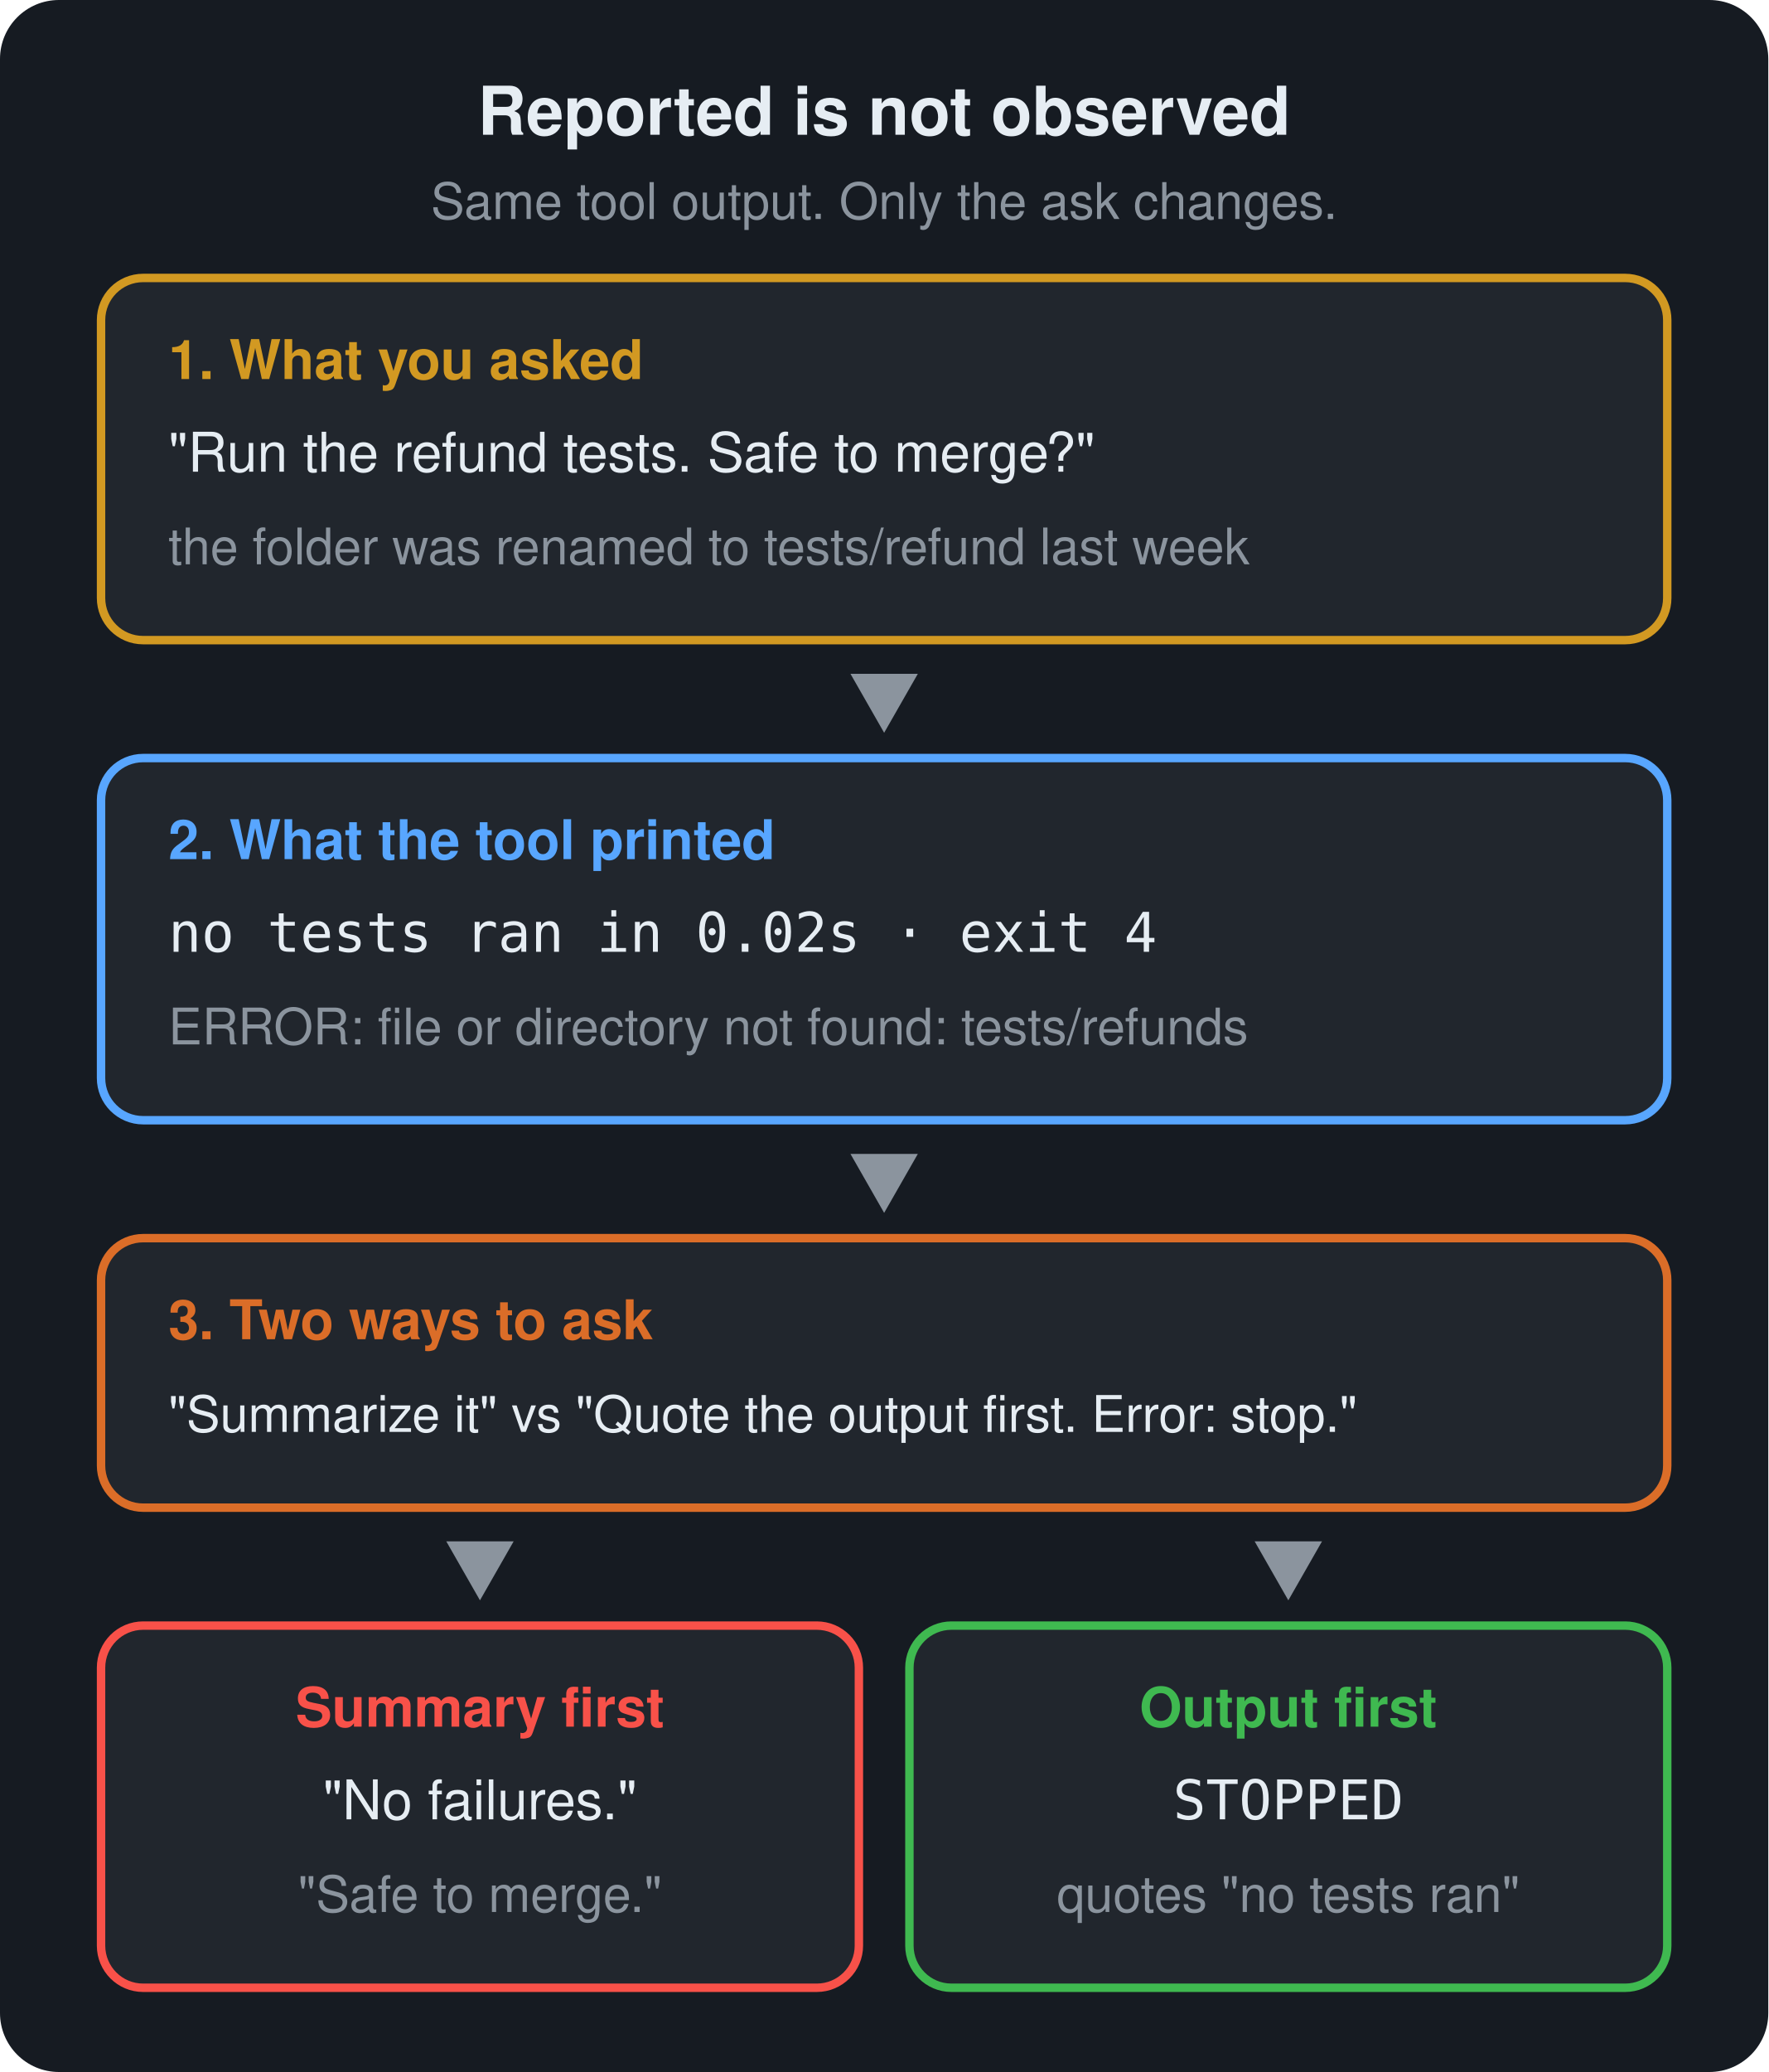
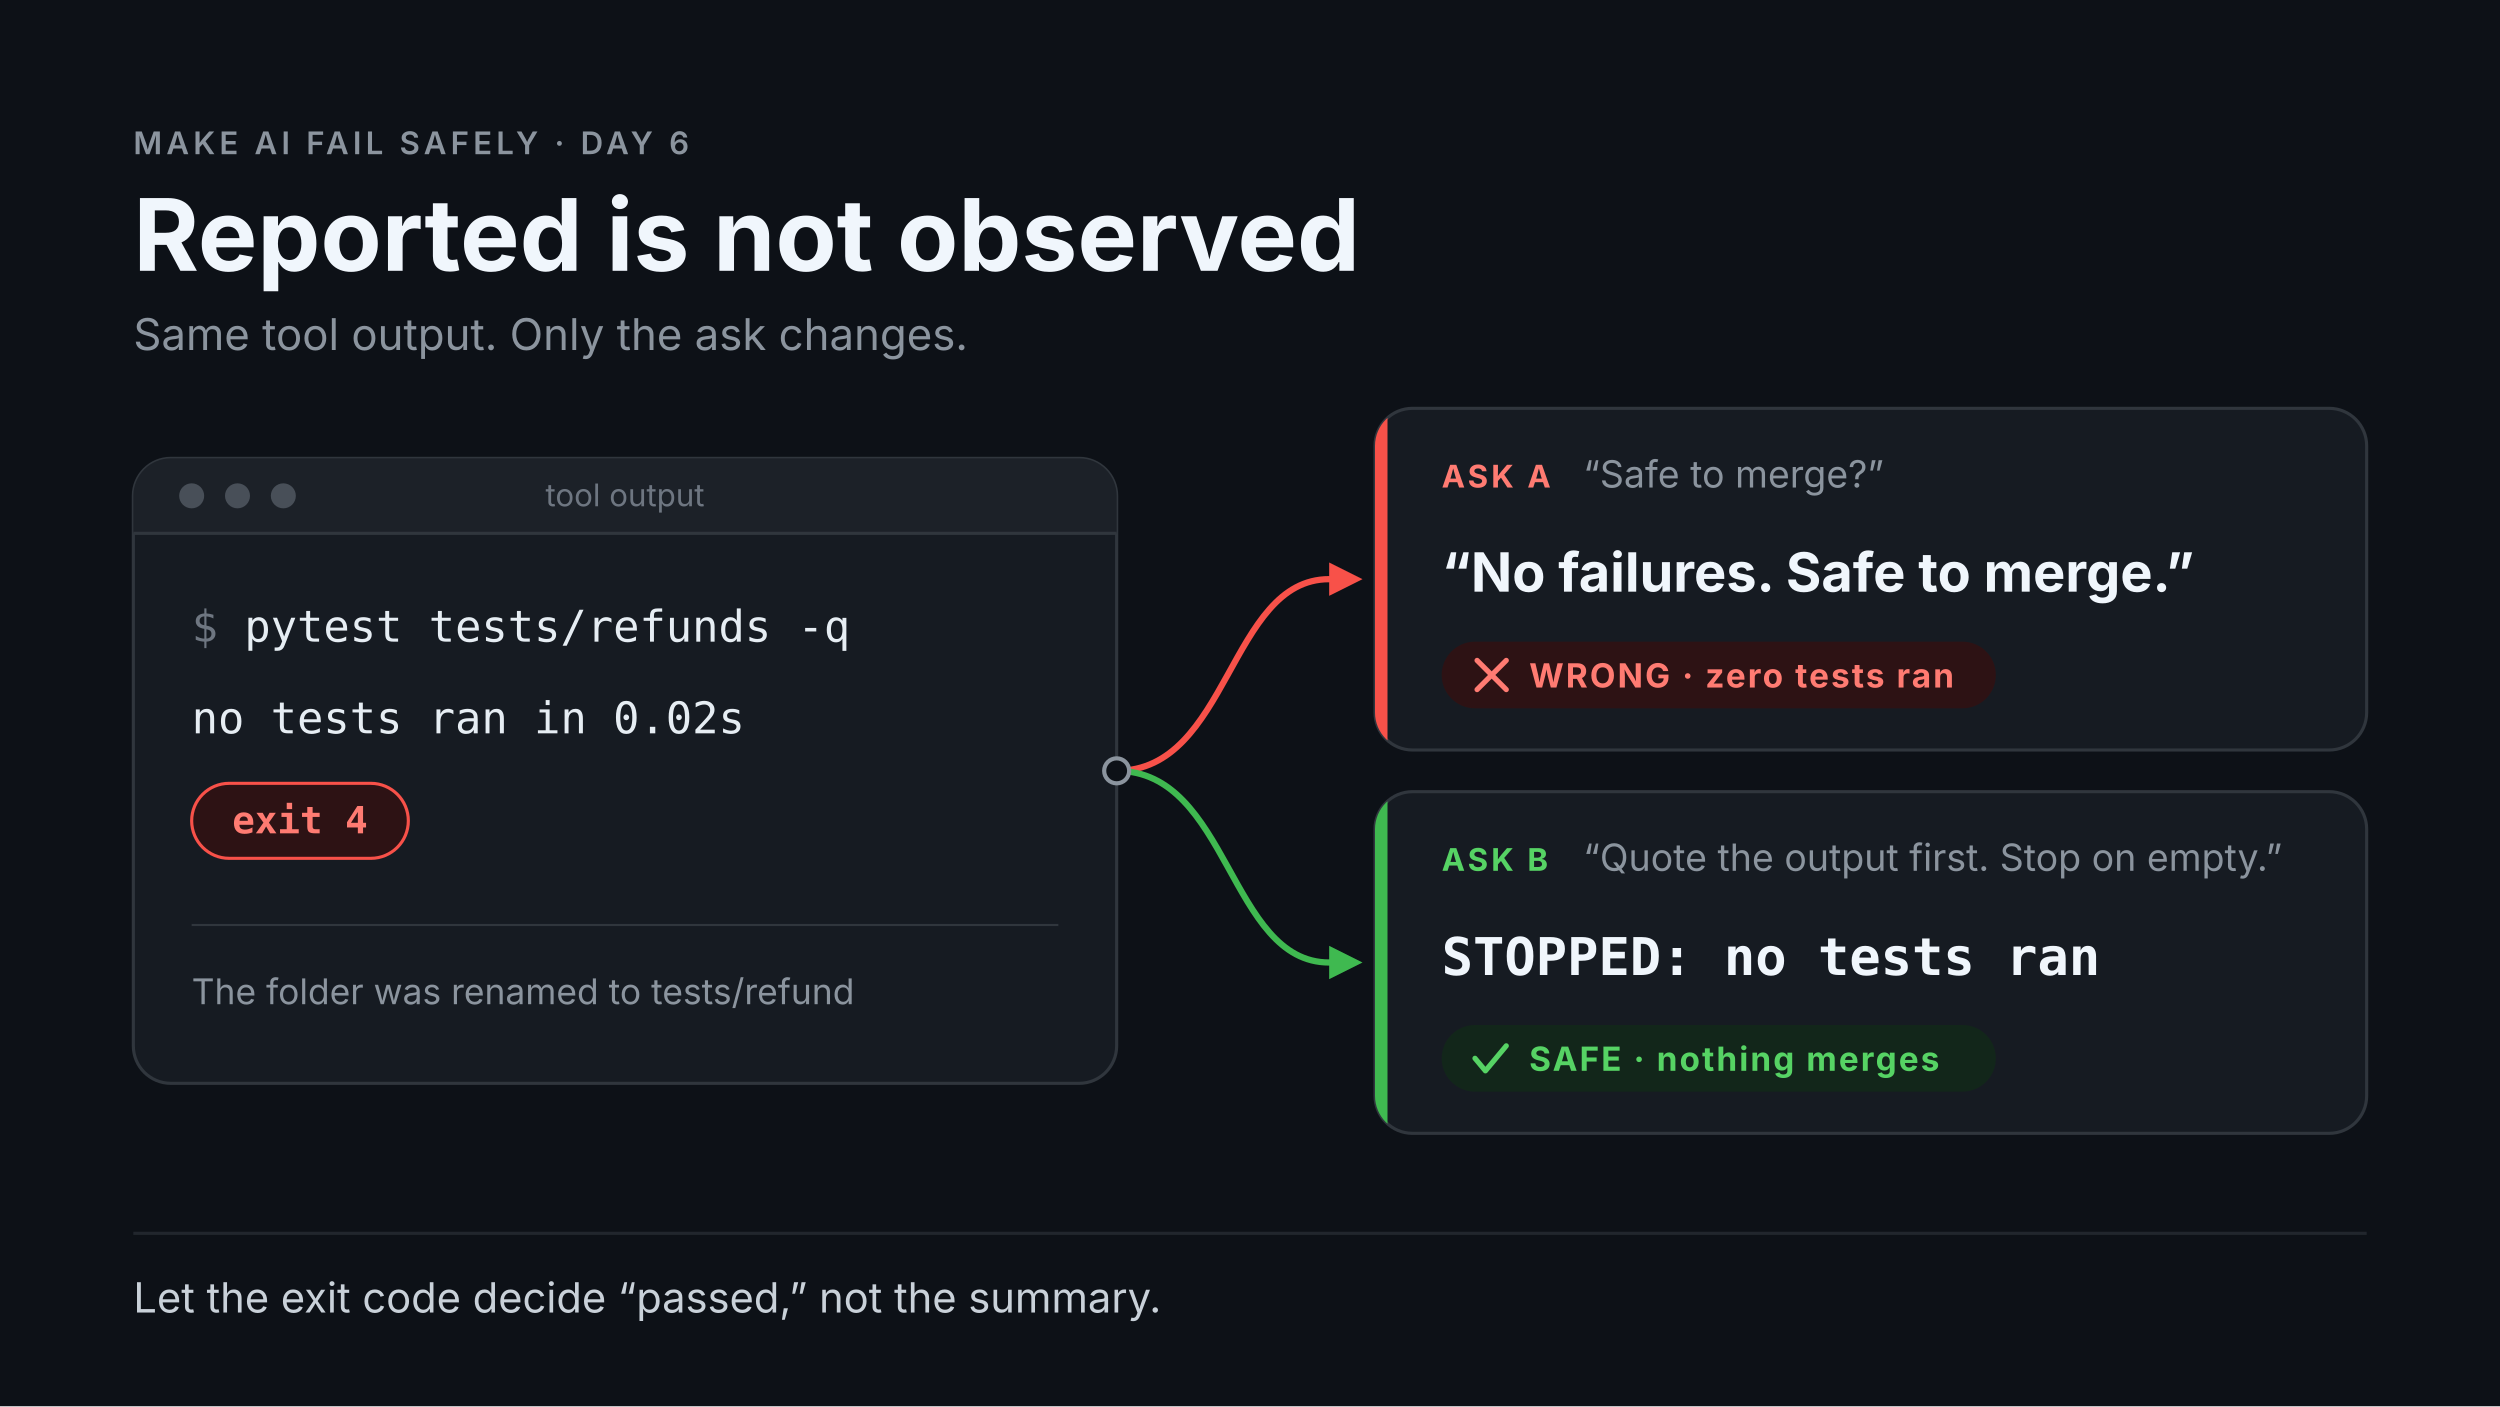
- <svg xmlns="http://www.w3.org/2000/svg" width="420" height="492" viewBox="0 0 420 492" role="img" aria-labelledby="d6title d6desc">
-   <rect width="420" height="492" rx="14" fill="#161b22" />
-   <text x="210" y="32" text-anchor="middle" fill="#e6edf3" font-family="Segoe UI, Helvetica, Arial, sans-serif" font-size="16" font-weight="700">Reported is not observed</text>
-   <text x="210" y="52" text-anchor="middle" fill="#8b949e" font-family="Segoe UI, Helvetica, Arial, sans-serif" font-size="12">Same tool output. Only the ask changes.</text>
-   <rect x="24" y="180" width="372" height="86" rx="10" fill="#21262d" stroke="#58a6ff" stroke-width="2" />
-   <text x="40" y="204" fill="#58a6ff" font-family="Segoe UI, Helvetica, Arial, sans-serif" font-size="13" font-weight="700">2. What the tool printed</text>
-   <text x="40" y="226" fill="#e6edf3" font-family="Consolas, Menlo, monospace" font-size="13">no tests ran in 0.02s · exit 4</text>
-   <text x="40" y="248" fill="#8b949e" font-family="Segoe UI, Helvetica, Arial, sans-serif" font-size="12">ERROR: file or directory not found: tests/refunds</text>
-   <polygon points="202,160 218,160 210,174" fill="#8b949e" />
-   <rect x="24" y="66" width="372" height="86" rx="10" fill="#21262d" stroke="#d29922" stroke-width="2" />
-   <text x="40" y="90" fill="#d29922" font-family="Segoe UI, Helvetica, Arial, sans-serif" font-size="13" font-weight="700">1. What you asked</text>
-   <text x="40" y="112" fill="#e6edf3" font-family="Segoe UI, Helvetica, Arial, sans-serif" font-size="13">"Run the refund tests. Safe to merge?"</text>
-   <text x="40" y="134" fill="#8b949e" font-family="Segoe UI, Helvetica, Arial, sans-serif" font-size="12">the folder was renamed to tests/refund last week</text>
-   <polygon points="202,274 218,274 210,288" fill="#8b949e" />
-   <rect x="24" y="294" width="372" height="64" rx="10" fill="#21262d" stroke="#db6d28" stroke-width="2" />
-   <text x="40" y="318" fill="#db6d28" font-family="Segoe UI, Helvetica, Arial, sans-serif" font-size="13" font-weight="700">3. Two ways to ask</text>
-   <text x="40" y="340" fill="#e6edf3" font-family="Segoe UI, Helvetica, Arial, sans-serif" font-size="12">"Summarize it" vs "Quote the output first. Error: stop."</text>
-   <polygon points="106,366 122,366 114,380" fill="#8b949e" />
-   <polygon points="298,366 314,366 306,380" fill="#8b949e" />
-   <rect x="24" y="386" width="180" height="86" rx="10" fill="#21262d" stroke="#f85149" stroke-width="2" />
-   <text x="114" y="410" text-anchor="middle" fill="#f85149" font-family="Segoe UI, Helvetica, Arial, sans-serif" font-size="13" font-weight="700">Summary first</text>
-   <text x="114" y="432" text-anchor="middle" fill="#e6edf3" font-family="Segoe UI, Helvetica, Arial, sans-serif" font-size="13">"No failures."</text>
-   <text x="114" y="454" text-anchor="middle" fill="#8b949e" font-family="Segoe UI, Helvetica, Arial, sans-serif" font-size="12">"Safe to merge."</text>
-   <rect x="216" y="386" width="180" height="86" rx="10" fill="#21262d" stroke="#3fb950" stroke-width="2" />
-   <text x="306" y="410" text-anchor="middle" fill="#3fb950" font-family="Segoe UI, Helvetica, Arial, sans-serif" font-size="13" font-weight="700">Output first</text>
-   <text x="306" y="432" text-anchor="middle" fill="#e6edf3" font-family="Consolas, Menlo, monospace" font-size="13">STOPPED</text>
-   <text x="306" y="454" text-anchor="middle" fill="#8b949e" font-family="Segoe UI, Helvetica, Arial, sans-serif" font-size="12">quotes "no tests ran"</text>
+ <svg xmlns="http://www.w3.org/2000/svg" width="1200" height="675" viewBox="0 0 1200 675" role="img" aria-labelledby="d6title d6desc">
+   <defs>
+     <clipPath id="cardA">
+       <rect x="660" y="196" width="476" height="164" rx="18" />
+     </clipPath>
+     <clipPath id="cardB">
+       <rect x="660" y="380" width="476" height="164" rx="18" />
+     </clipPath>
+   </defs>
+   <style>
+     .sans { font-family: Inter, system-ui, -apple-system, "Segoe UI", Roboto, Helvetica, Arial, sans-serif; }
+     .mono { font-family: "Cascadia Code", ui-monospace, "SF Mono", Menlo, Consolas, "DejaVu Sans Mono", monospace; }
+     .eyebrow { font-size: 15px; font-weight: 600; letter-spacing: 2px; fill: #8b949e; }
+     .title { font-size: 48px; font-weight: 700; fill: #f0f6fc; }
+     .sub { font-size: 21px; fill: #8b949e; }
+     .term { font-size: 21px; fill: #e6edf3; }
+     .label { font-size: 15px; font-weight: 700; letter-spacing: 1.5px; }
+     .ask { font-size: 18px; fill: #8b949e; }
+     .reply { font-size: 26px; font-weight: 700; fill: #f0f6fc; }
+     .verdict { font-size: 16px; font-weight: 700; letter-spacing: 1px; }
+     .note { font-size: 17px; fill: #8b949e; }
+     .foot { font-size: 20px; fill: #c9d1d9; }
+   </style>
+   <rect width="1200" height="675" fill="#0d1117" />
+   <text x="64" y="74" class="sans eyebrow">MAKE AI FAIL SAFELY · DAY 6</text>
+   <text x="64" y="130" class="sans title">Reported is not observed</text>
+   <text x="64" y="168" class="sans sub">Same tool output. Only the ask changes.</text>
+   <rect x="64" y="220" width="472" height="300" rx="18" fill="#161b22" stroke="#30363d" stroke-width="1.5" />
+   <path d="M64 256 v-18 a18 18 0 0 1 18 -18 h436 a18 18 0 0 1 18 18 v18 z" fill="#1c2128" />
+   <line x1="64" y1="256" x2="536" y2="256" stroke="#30363d" stroke-width="1.5" />
+   <circle cx="92" cy="238" r="6" fill="#484f58" />
+   <circle cx="114" cy="238" r="6" fill="#484f58" />
+   <circle cx="136" cy="238" r="6" fill="#484f58" />
+   <text x="300" y="243" text-anchor="middle" class="sans" style="font-size:15px" fill="#6e7681">tool output</text>
+   <text x="92" y="308" class="mono term">
+     <tspan fill="#6e7681">$</tspan> pytest tests/refunds -q</text>
+   <text x="92" y="352" class="mono term">no tests ran in 0.02s</text>
+   <rect x="92" y="376" width="104" height="36" rx="18" fill="#2d1214" stroke="#f85149" stroke-width="1.5" />
+   <text x="144" y="400" text-anchor="middle" class="mono" style="font-size:18px;font-weight:700" fill="#ff7b72">exit 4</text>
+   <line x1="92" y1="444" x2="508" y2="444" stroke="#30363d" stroke-width="1" />
+   <text x="92" y="482" class="sans note">The folder was renamed to tests/refund</text>
+   <path d="M536 370 C 590 370, 590 278, 638 278" fill="none" stroke="#f85149" stroke-width="3" stroke-linecap="round" />
+   <polygon points="638,270 654,278 638,286" fill="#f85149" />
+   <path d="M536 370 C 590 370, 590 462, 638 462" fill="none" stroke="#3fb950" stroke-width="3" stroke-linecap="round" />
+   <polygon points="638,454 654,462 638,470" fill="#3fb950" />
+   <circle cx="536" cy="370" r="6" fill="#0d1117" stroke="#8b949e" stroke-width="2" />
+   <rect x="660" y="196" width="476" height="164" rx="18" fill="#161b22" stroke="#30363d" stroke-width="1.5" />
+   <rect x="660" y="196" width="6" height="164" fill="#f85149" clip-path="url(#cardA)" />
+   <text x="692" y="234" class="sans label" fill="#ff7b72">ASK A</text>
+   <text x="760" y="234" class="sans ask">“Safe to merge?”</text>
+   <text x="692" y="284" class="sans reply">“No failures. Safe to merge.”</text>
+   <rect x="692" y="308" width="266" height="32" rx="16" fill="#2d1214" />
+   <path d="M709 317 l14 14 M723 317 l-14 14" stroke="#ff7b72" stroke-width="2.5" stroke-linecap="round" />
+   <text x="734" y="330" class="sans verdict" fill="#ff7b72">WRONG · zero tests ran</text>
+   <rect x="660" y="380" width="476" height="164" rx="18" fill="#161b22" stroke="#30363d" stroke-width="1.5" />
+   <rect x="660" y="380" width="6" height="164" fill="#3fb950" clip-path="url(#cardB)" />
+   <text x="692" y="418" class="sans label" fill="#56d364">ASK B</text>
+   <text x="760" y="418" class="sans ask">“Quote the output first. Stop on empty.”</text>
+   <text x="692" y="468" class="mono reply" style="font-size:25px">STOPPED: no tests ran</text>
+   <rect x="692" y="492" width="266" height="32" rx="16" fill="#12261a" />
+   <path d="M708 508 l5 6 l10 -12" fill="none" stroke="#56d364" stroke-width="2.5" stroke-linecap="round" stroke-linejoin="round" />
+   <text x="734" y="514" class="sans verdict" fill="#56d364">SAFE · nothing merges</text>
+   <line x1="64" y1="592" x2="1136" y2="592" stroke="#21262d" stroke-width="1.5" />
+   <text x="64" y="630" class="sans foot">Let the exit code decide “passed,” not the summary.</text>
</svg>
